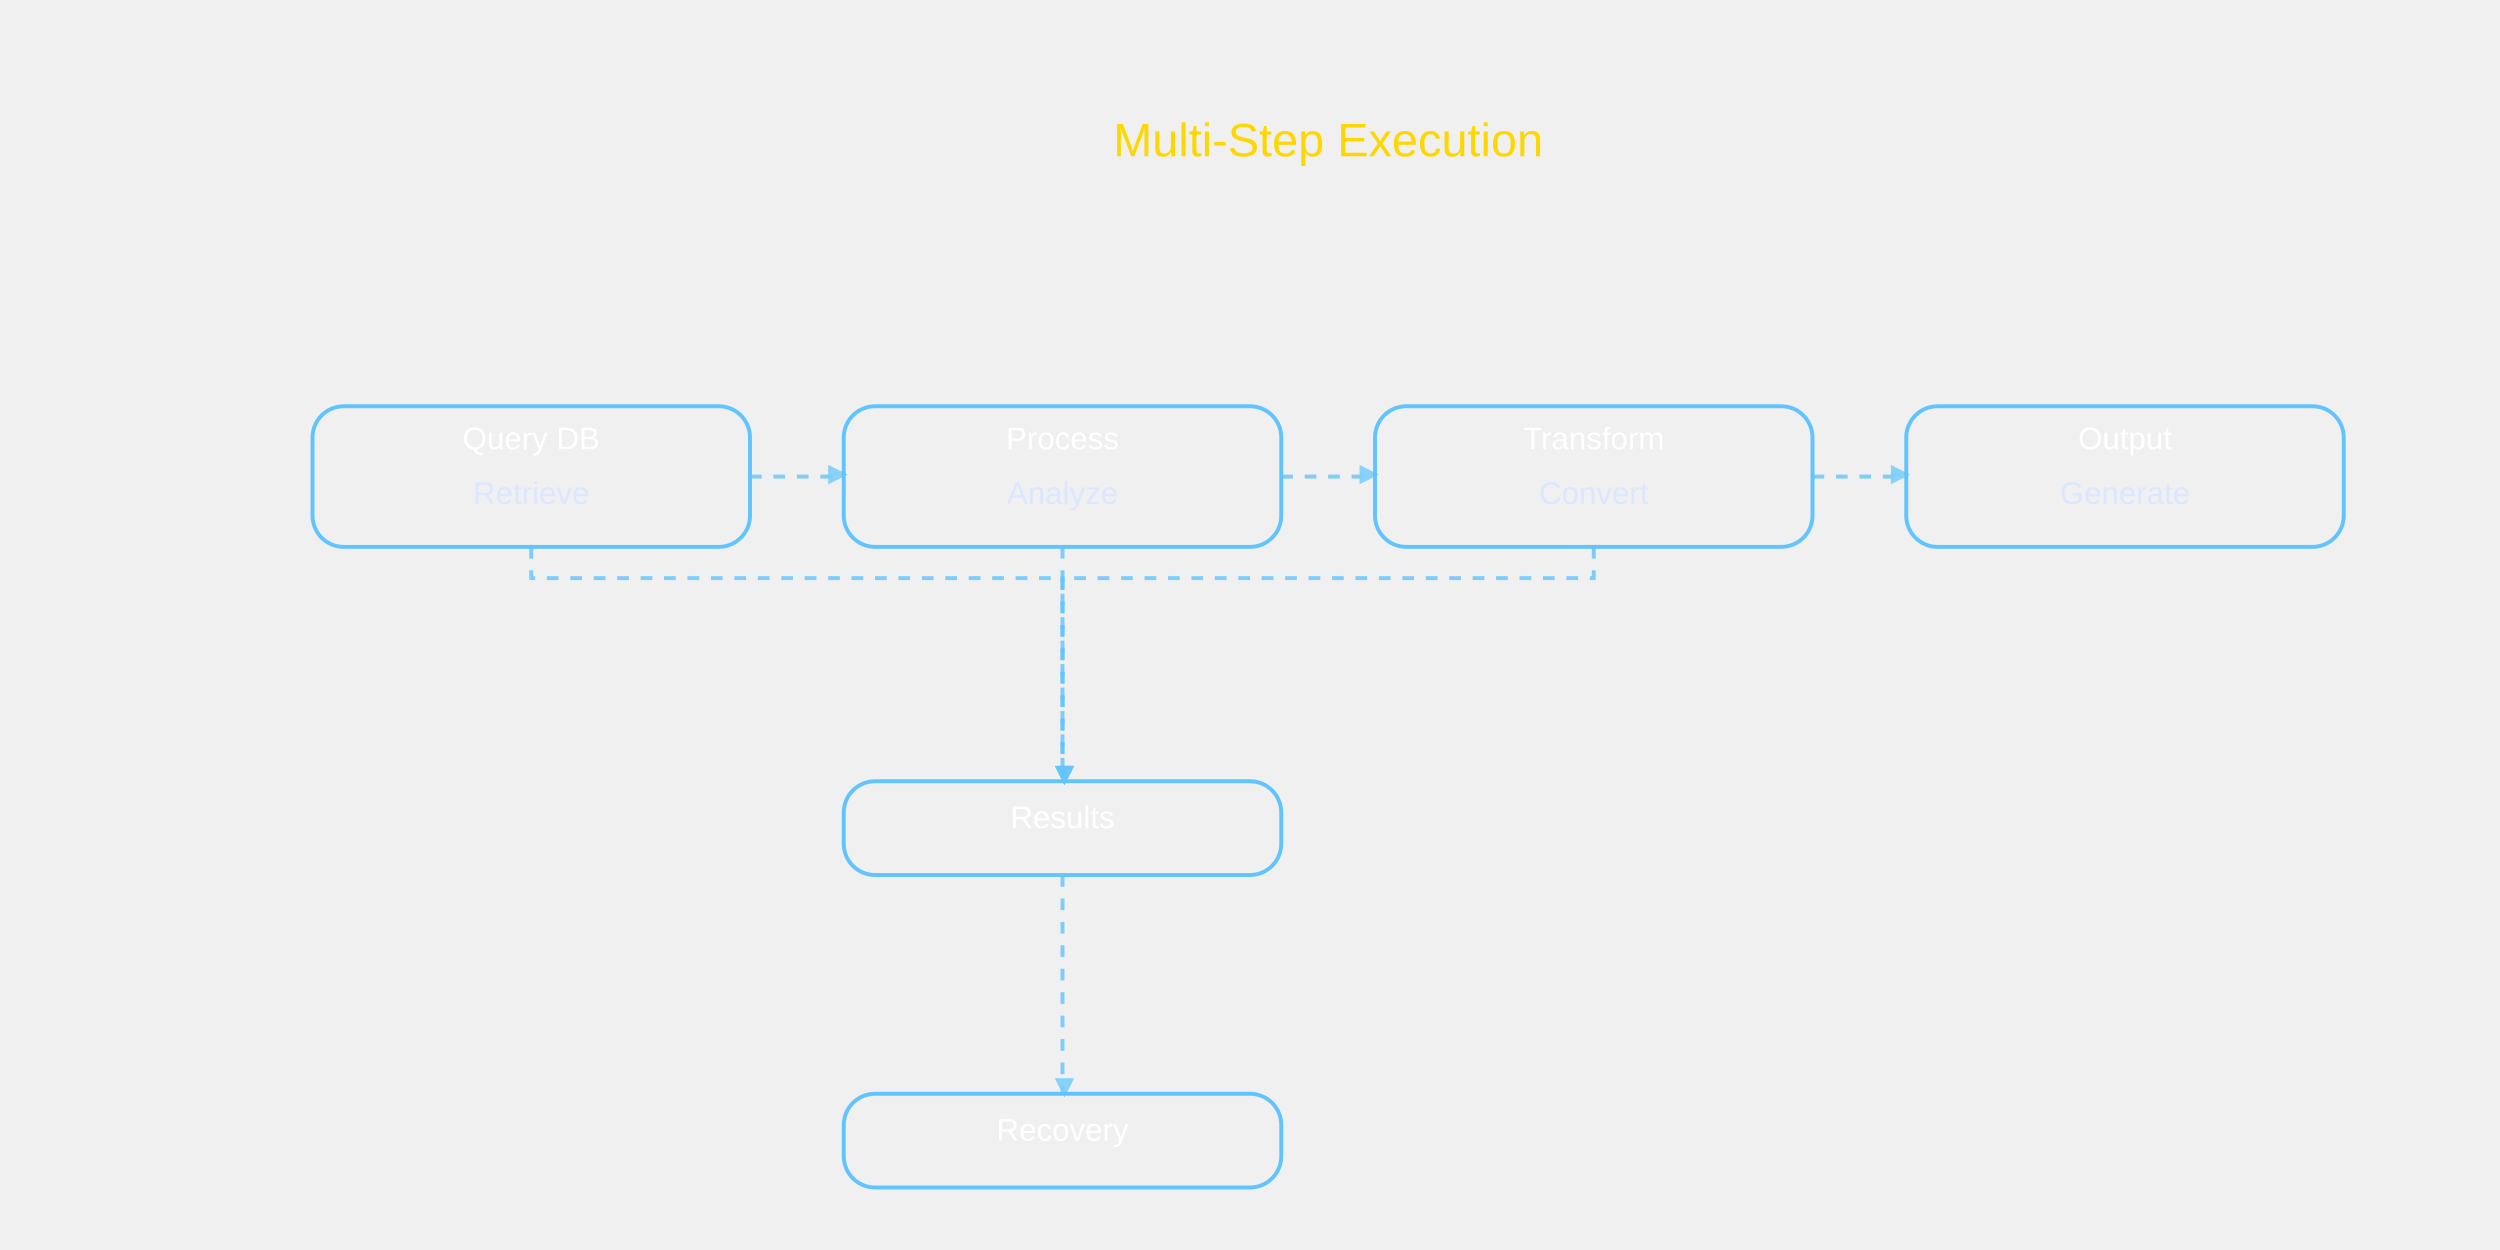
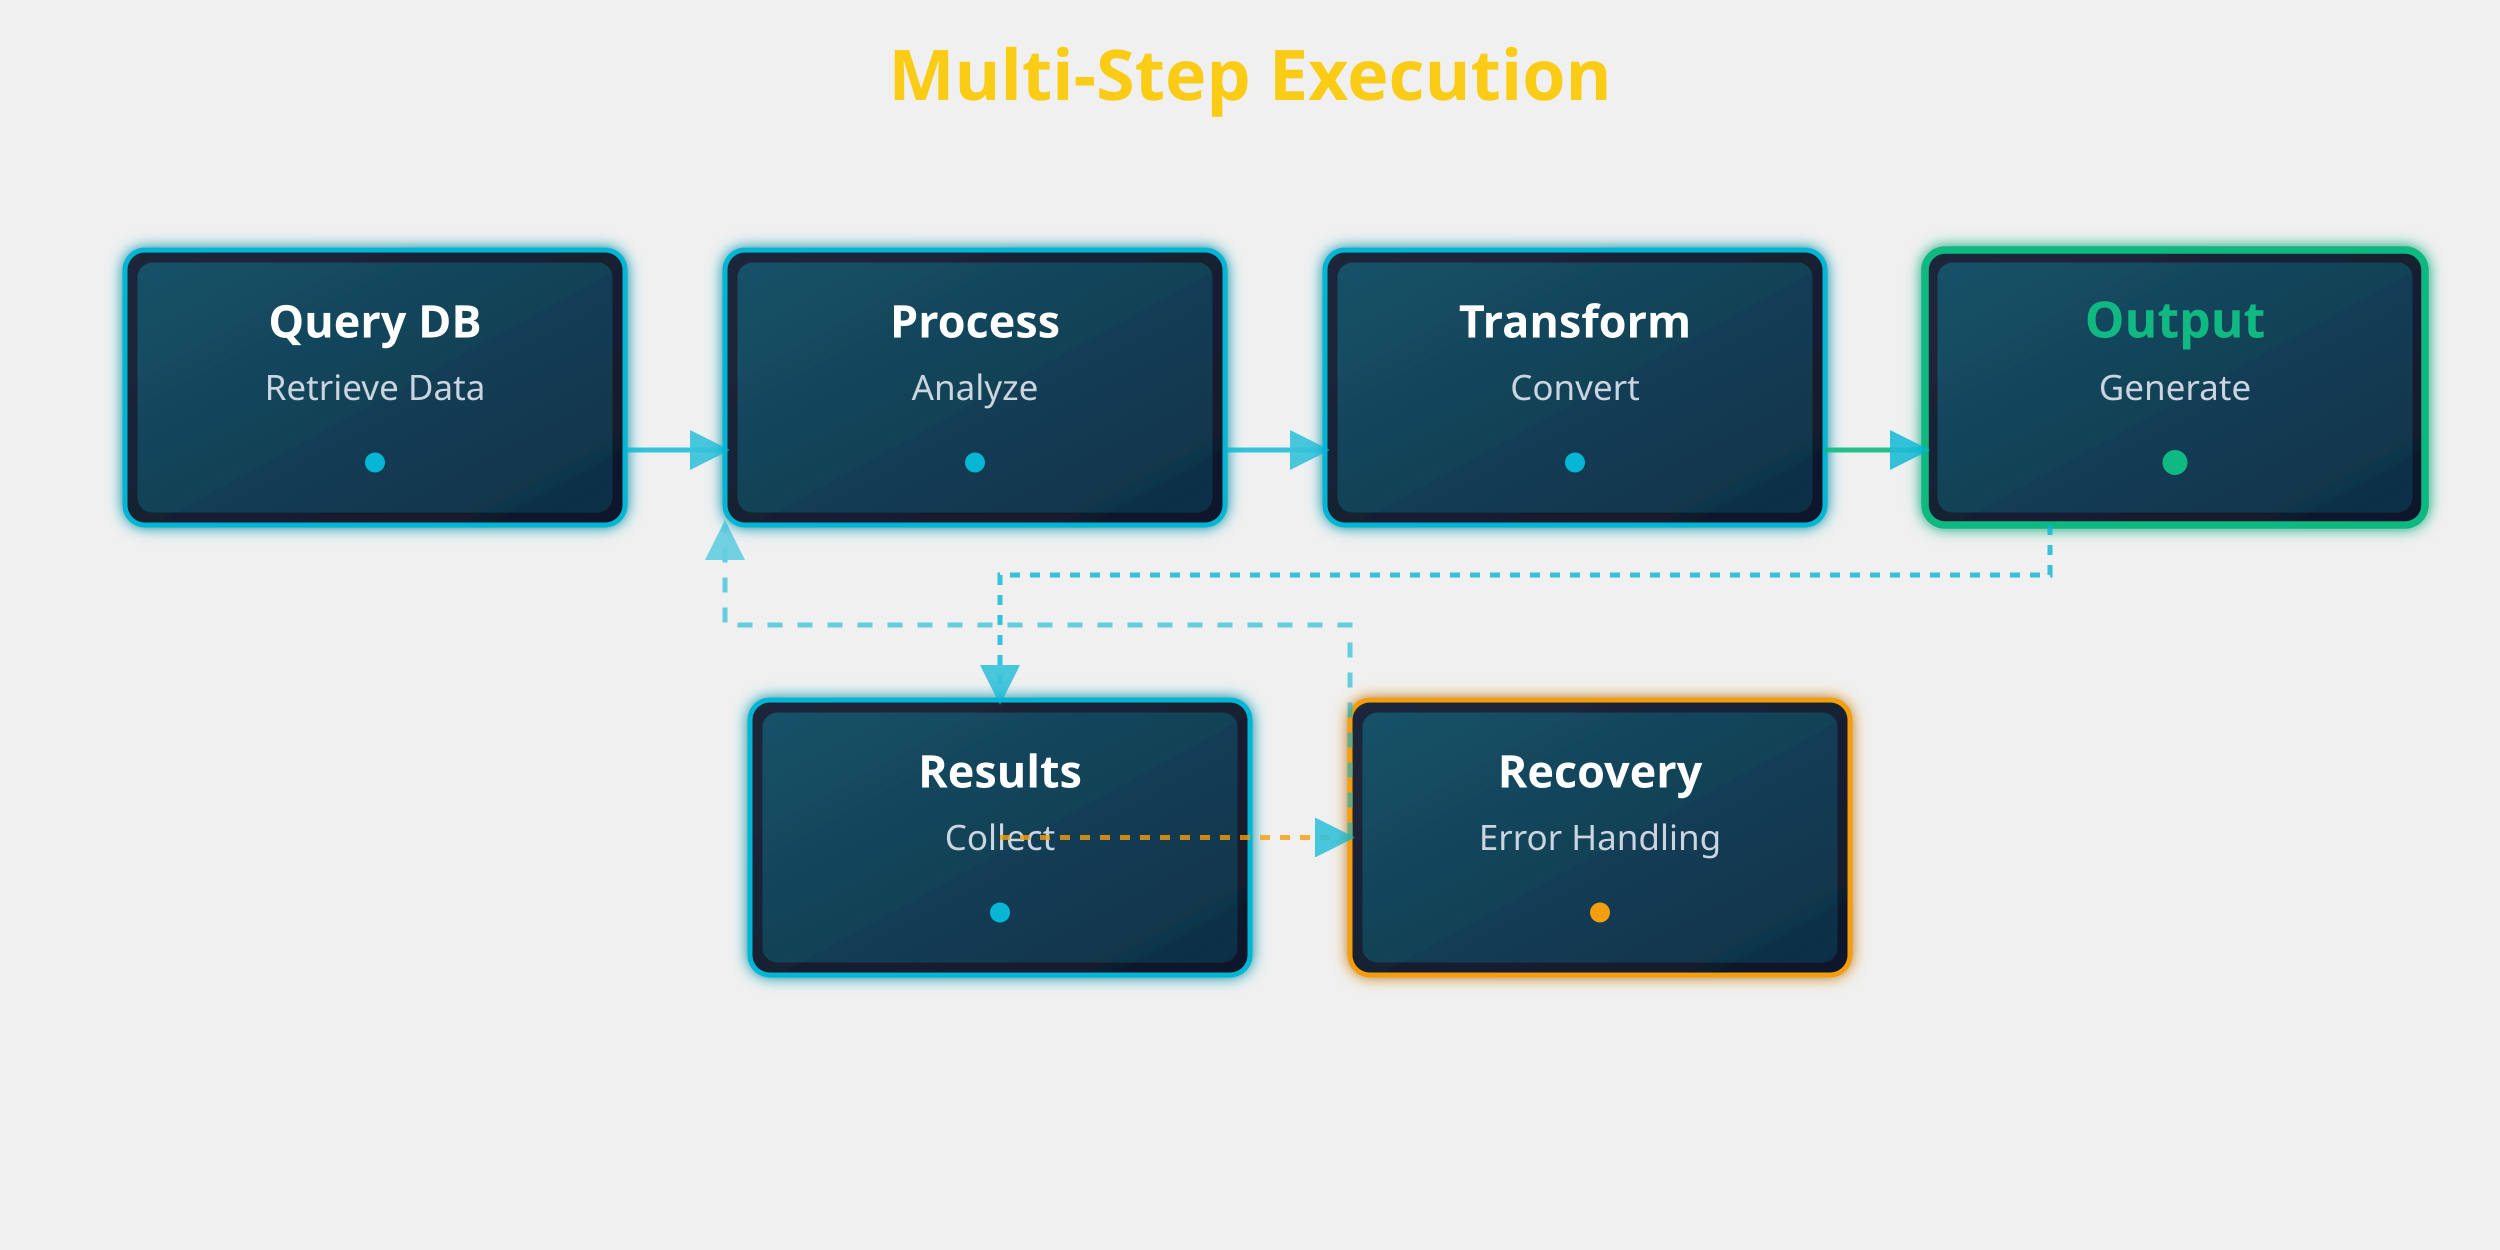
- <svg xmlns="http://www.w3.org/2000/svg" width="320" height="160">
+ <svg xmlns="http://www.w3.org/2000/svg" width="1000" height="500" viewBox="0 0 1000 500">
  <defs>
-     <linearGradient id="bg" x1="0" y1="0" x2="1" y2="1">
-       <stop offset="0" stop-color="#0a1b4e" />
-       <stop offset="1" stop-color="#001635" />
+     <linearGradient id="boxGrad" x1="0%" y1="0%" x2="100%" y2="100%">
+       <stop offset="0%" style="stop-color:#1e293b;stop-opacity:1" />
+       <stop offset="100%" style="stop-color:#0f172a;stop-opacity:1" />
    </linearGradient>
-     <marker id="arrowhead" markerWidth="5" markerHeight="5" refX="4" refY="3" orient="auto">
-       <polygon points="0 0, 5 2.5, 0 5" fill="#5fc4ff" opacity="0.9" />
+     <linearGradient id="cyanGrad" x1="0%" y1="0%" x2="100%" y2="100%">
+       <stop offset="0%" style="stop-color:#06b6d4;stop-opacity:0.3" />
+       <stop offset="100%" style="stop-color:#0891b2;stop-opacity:0.2" />
+     </linearGradient>
+     <filter id="glow">
+       <feGaussianBlur stdDeviation="3" result="coloredBlur" />
+       <feMerge>
+         <feMergeNode in="coloredBlur" />
+         <feMergeNode in="SourceGraphic" />
+       </feMerge>
+     </filter>
+     <marker id="arrowhead" markerWidth="8" markerHeight="8" refX="7" refY="4" orient="auto">
+       <polygon points="0 0, 8 4, 0 8" fill="#06b6d4" opacity="0.9" />
    </marker>
  </defs>
-   <text x="170.0" y="20.0" font-family="Arial, sans-serif" font-size="6" font-weight="normal" fill="#ffd700" text-anchor="middle">Multi-Step Execution</text>
-   <g>
-     <rect x="40.0" y="52.0" width="56" height="18" rx="4" fill="none" stroke="#5fc4ff" stroke-width="0.5" />
-     <text x="68.0" y="57.5" font-family="Arial, sans-serif" font-size="4" font-weight="normal" fill="#ffffff" text-anchor="middle">Query DB</text>
-     <text x="68.0" y="64.5" font-family="Arial, sans-serif" font-size="4" fill="#dce6ff" text-anchor="middle">Retrieve</text>
+   <text x="500" y="40" font-family="system-ui, sans-serif" font-size="28" font-weight="bold" fill="#facc15" text-anchor="middle">Multi-Step Execution</text>
+   <g transform="translate(50, 100)">
+     <g>
+       <rect x="0" y="0" width="200" height="110" rx="8" fill="url(#boxGrad)" stroke="#06b6d4" stroke-width="2" filter="url(#glow)" />
+       <rect x="5" y="5" width="190" height="100" rx="6" fill="url(#cyanGrad)" />
+       <text x="100" y="35" font-family="system-ui, sans-serif" font-size="18" font-weight="bold" fill="#ffffff" text-anchor="middle">Query DB</text>
+       <text x="100" y="60" font-family="system-ui, sans-serif" font-size="14" fill="#cbd5e1" text-anchor="middle">Retrieve Data</text>
+       <circle cx="100" cy="85" r="4" fill="#06b6d4" />
+     </g>
+     <g transform="translate(240, 0)">
+       <rect x="0" y="0" width="200" height="110" rx="8" fill="url(#boxGrad)" stroke="#06b6d4" stroke-width="2" filter="url(#glow)" />
+       <rect x="5" y="5" width="190" height="100" rx="6" fill="url(#cyanGrad)" />
+       <text x="100" y="35" font-family="system-ui, sans-serif" font-size="18" font-weight="bold" fill="#ffffff" text-anchor="middle">Process</text>
+       <text x="100" y="60" font-family="system-ui, sans-serif" font-size="14" fill="#cbd5e1" text-anchor="middle">Analyze</text>
+       <circle cx="100" cy="85" r="4" fill="#06b6d4" />
+     </g>
+     <g transform="translate(480, 0)">
+       <rect x="0" y="0" width="200" height="110" rx="8" fill="url(#boxGrad)" stroke="#06b6d4" stroke-width="2" filter="url(#glow)" />
+       <rect x="5" y="5" width="190" height="100" rx="6" fill="url(#cyanGrad)" />
+       <text x="100" y="35" font-family="system-ui, sans-serif" font-size="18" font-weight="bold" fill="#ffffff" text-anchor="middle">Transform</text>
+       <text x="100" y="60" font-family="system-ui, sans-serif" font-size="14" fill="#cbd5e1" text-anchor="middle">Convert</text>
+       <circle cx="100" cy="85" r="4" fill="#06b6d4" />
+     </g>
+     <g transform="translate(720, 0)">
+       <rect x="0" y="0" width="200" height="110" rx="8" fill="url(#boxGrad)" stroke="#10b981" stroke-width="3" filter="url(#glow)" />
+       <rect x="5" y="5" width="190" height="100" rx="6" fill="url(#cyanGrad)" />
+       <text x="100" y="35" font-family="system-ui, sans-serif" font-size="20" font-weight="bold" fill="#10b981" text-anchor="middle">Output</text>
+       <text x="100" y="60" font-family="system-ui, sans-serif" font-size="14" fill="#cbd5e1" text-anchor="middle">Generate</text>
+       <circle cx="100" cy="85" r="5" fill="#10b981" />
+     </g>
  </g>
-   <g>
-     <rect x="108.0" y="52.0" width="56" height="18" rx="4" fill="none" stroke="#5fc4ff" stroke-width="0.5" />
-     <text x="136.0" y="57.5" font-family="Arial, sans-serif" font-size="4" font-weight="normal" fill="#ffffff" text-anchor="middle">Process</text>
-     <text x="136.0" y="64.5" font-family="Arial, sans-serif" font-size="4" fill="#dce6ff" text-anchor="middle">Analyze</text>
+   <g transform="translate(300, 280)">
+     <g>
+       <rect x="0" y="0" width="200" height="110" rx="8" fill="url(#boxGrad)" stroke="#06b6d4" stroke-width="2" filter="url(#glow)" />
+       <rect x="5" y="5" width="190" height="100" rx="6" fill="url(#cyanGrad)" />
+       <text x="100" y="35" font-family="system-ui, sans-serif" font-size="18" font-weight="bold" fill="#ffffff" text-anchor="middle">Results</text>
+       <text x="100" y="60" font-family="system-ui, sans-serif" font-size="14" fill="#cbd5e1" text-anchor="middle">Collect</text>
+       <circle cx="100" cy="85" r="4" fill="#06b6d4" />
+     </g>
+     <g transform="translate(240, 0)">
+       <rect x="0" y="0" width="200" height="110" rx="8" fill="url(#boxGrad)" stroke="#f59e0b" stroke-width="2" filter="url(#glow)" />
+       <rect x="5" y="5" width="190" height="100" rx="6" fill="url(#cyanGrad)" />
+       <text x="100" y="35" font-family="system-ui, sans-serif" font-size="18" font-weight="bold" fill="#ffffff" text-anchor="middle">Recovery</text>
+       <text x="100" y="60" font-family="system-ui, sans-serif" font-size="14" fill="#cbd5e1" text-anchor="middle">Error Handling</text>
+       <circle cx="100" cy="85" r="4" fill="#f59e0b" />
+     </g>
  </g>
-   <g>
-     <rect x="176.0" y="52.0" width="56" height="18" rx="4" fill="none" stroke="#5fc4ff" stroke-width="0.5" />
-     <text x="204.0" y="57.5" font-family="Arial, sans-serif" font-size="4" font-weight="normal" fill="#ffffff" text-anchor="middle">Transform</text>
-     <text x="204.0" y="64.5" font-family="Arial, sans-serif" font-size="4" fill="#dce6ff" text-anchor="middle">Convert</text>
-   </g>
-   <g>
-     <rect x="244.0" y="52.0" width="56" height="18" rx="4" fill="none" stroke="#5fc4ff" stroke-width="0.5" />
-     <text x="272.0" y="57.5" font-family="Arial, sans-serif" font-size="4" font-weight="normal" fill="#ffffff" text-anchor="middle">Output</text>
-     <text x="272.0" y="64.5" font-family="Arial, sans-serif" font-size="4" fill="#dce6ff" text-anchor="middle">Generate</text>
-   </g>
-   <g>
-     <rect x="108.0" y="100.0" width="56" height="12" rx="4" fill="none" stroke="#5fc4ff" stroke-width="0.5" />
-     <text x="136.0" y="106.0" font-family="Arial, sans-serif" font-size="4" font-weight="normal" fill="#ffffff" text-anchor="middle">Results</text>
-   </g>
-   <g>
-     <rect x="108.0" y="140.0" width="56" height="12" rx="4" fill="none" stroke="#5fc4ff" stroke-width="0.5" />
-     <text x="136.0" y="146.0" font-family="Arial, sans-serif" font-size="4" font-weight="normal" fill="#ffffff" text-anchor="middle">Recovery</text>
-   </g>
-   <path d="M 136.0 112.0 L 136.0 116.0 L 136.0 140.0" stroke="#5fc4ff" stroke-width="0.5" stroke-dasharray="1.5,1.5" fill="none" marker-end="url(#arrowhead)" opacity="0.8" />
-   <path d="M 204.0 70.0 L 204.0 74.0 L 136.0 74.0 L 136.0 100.0" stroke="#5fc4ff" stroke-width="0.5" stroke-dasharray="1.5,1.5" fill="none" marker-end="url(#arrowhead)" opacity="0.8" />
-   <path d="M 136.0 70.0 L 136.0 74.0 L 136.0 100.0" stroke="#5fc4ff" stroke-width="0.5" stroke-dasharray="1.5,1.5" fill="none" marker-end="url(#arrowhead)" opacity="0.8" />
-   <path d="M 68.0 70.0 L 68.0 74.0 L 136.0 74.0 L 136.0 100.0" stroke="#5fc4ff" stroke-width="0.5" stroke-dasharray="1.5,1.5" fill="none" marker-end="url(#arrowhead)" opacity="0.8" />
-   <path d="M 232.0 61.0 L 244.0 61.0" stroke="#5fc4ff" stroke-width="0.5" stroke-dasharray="1.5,1.5" fill="none" marker-end="url(#arrowhead)" opacity="0.8" />
-   <path d="M 164.0 61.0 L 176.0 61.0" stroke="#5fc4ff" stroke-width="0.5" stroke-dasharray="1.5,1.5" fill="none" marker-end="url(#arrowhead)" opacity="0.8" />
-   <path d="M 96.0 61.0 L 108.0 61.0" stroke="#5fc4ff" stroke-width="0.5" stroke-dasharray="1.5,1.5" fill="none" marker-end="url(#arrowhead)" opacity="0.8" />
+   <path d="M 250 180 L 290 180" fill="none" stroke="#06b6d4" stroke-width="2" marker-end="url(#arrowhead)" opacity="0.8" />
+   <path d="M 490 180 L 530 180" fill="none" stroke="#06b6d4" stroke-width="2" marker-end="url(#arrowhead)" opacity="0.8" />
+   <path d="M 730 180 L 770 180" fill="none" stroke="#10b981" stroke-width="2" marker-end="url(#arrowhead)" opacity="0.9" />
+   <path d="M 820 210 L 820 230 L 400 230 L 400 280" fill="none" stroke="#06b6d4" stroke-width="2" stroke-dasharray="4,4" marker-end="url(#arrowhead)" opacity="0.8" />
+   <path d="M 400 335 L 540 335" fill="none" stroke="#f59e0b" stroke-width="2" stroke-dasharray="4,4" marker-end="url(#arrowhead)" opacity="0.8" />
+   <path d="M 540 335 L 540 250 L 290 250 L 290 210" fill="none" stroke="#06b6d4" stroke-width="2" stroke-dasharray="6,6" marker-end="url(#arrowhead)" opacity="0.6" />
</svg>
